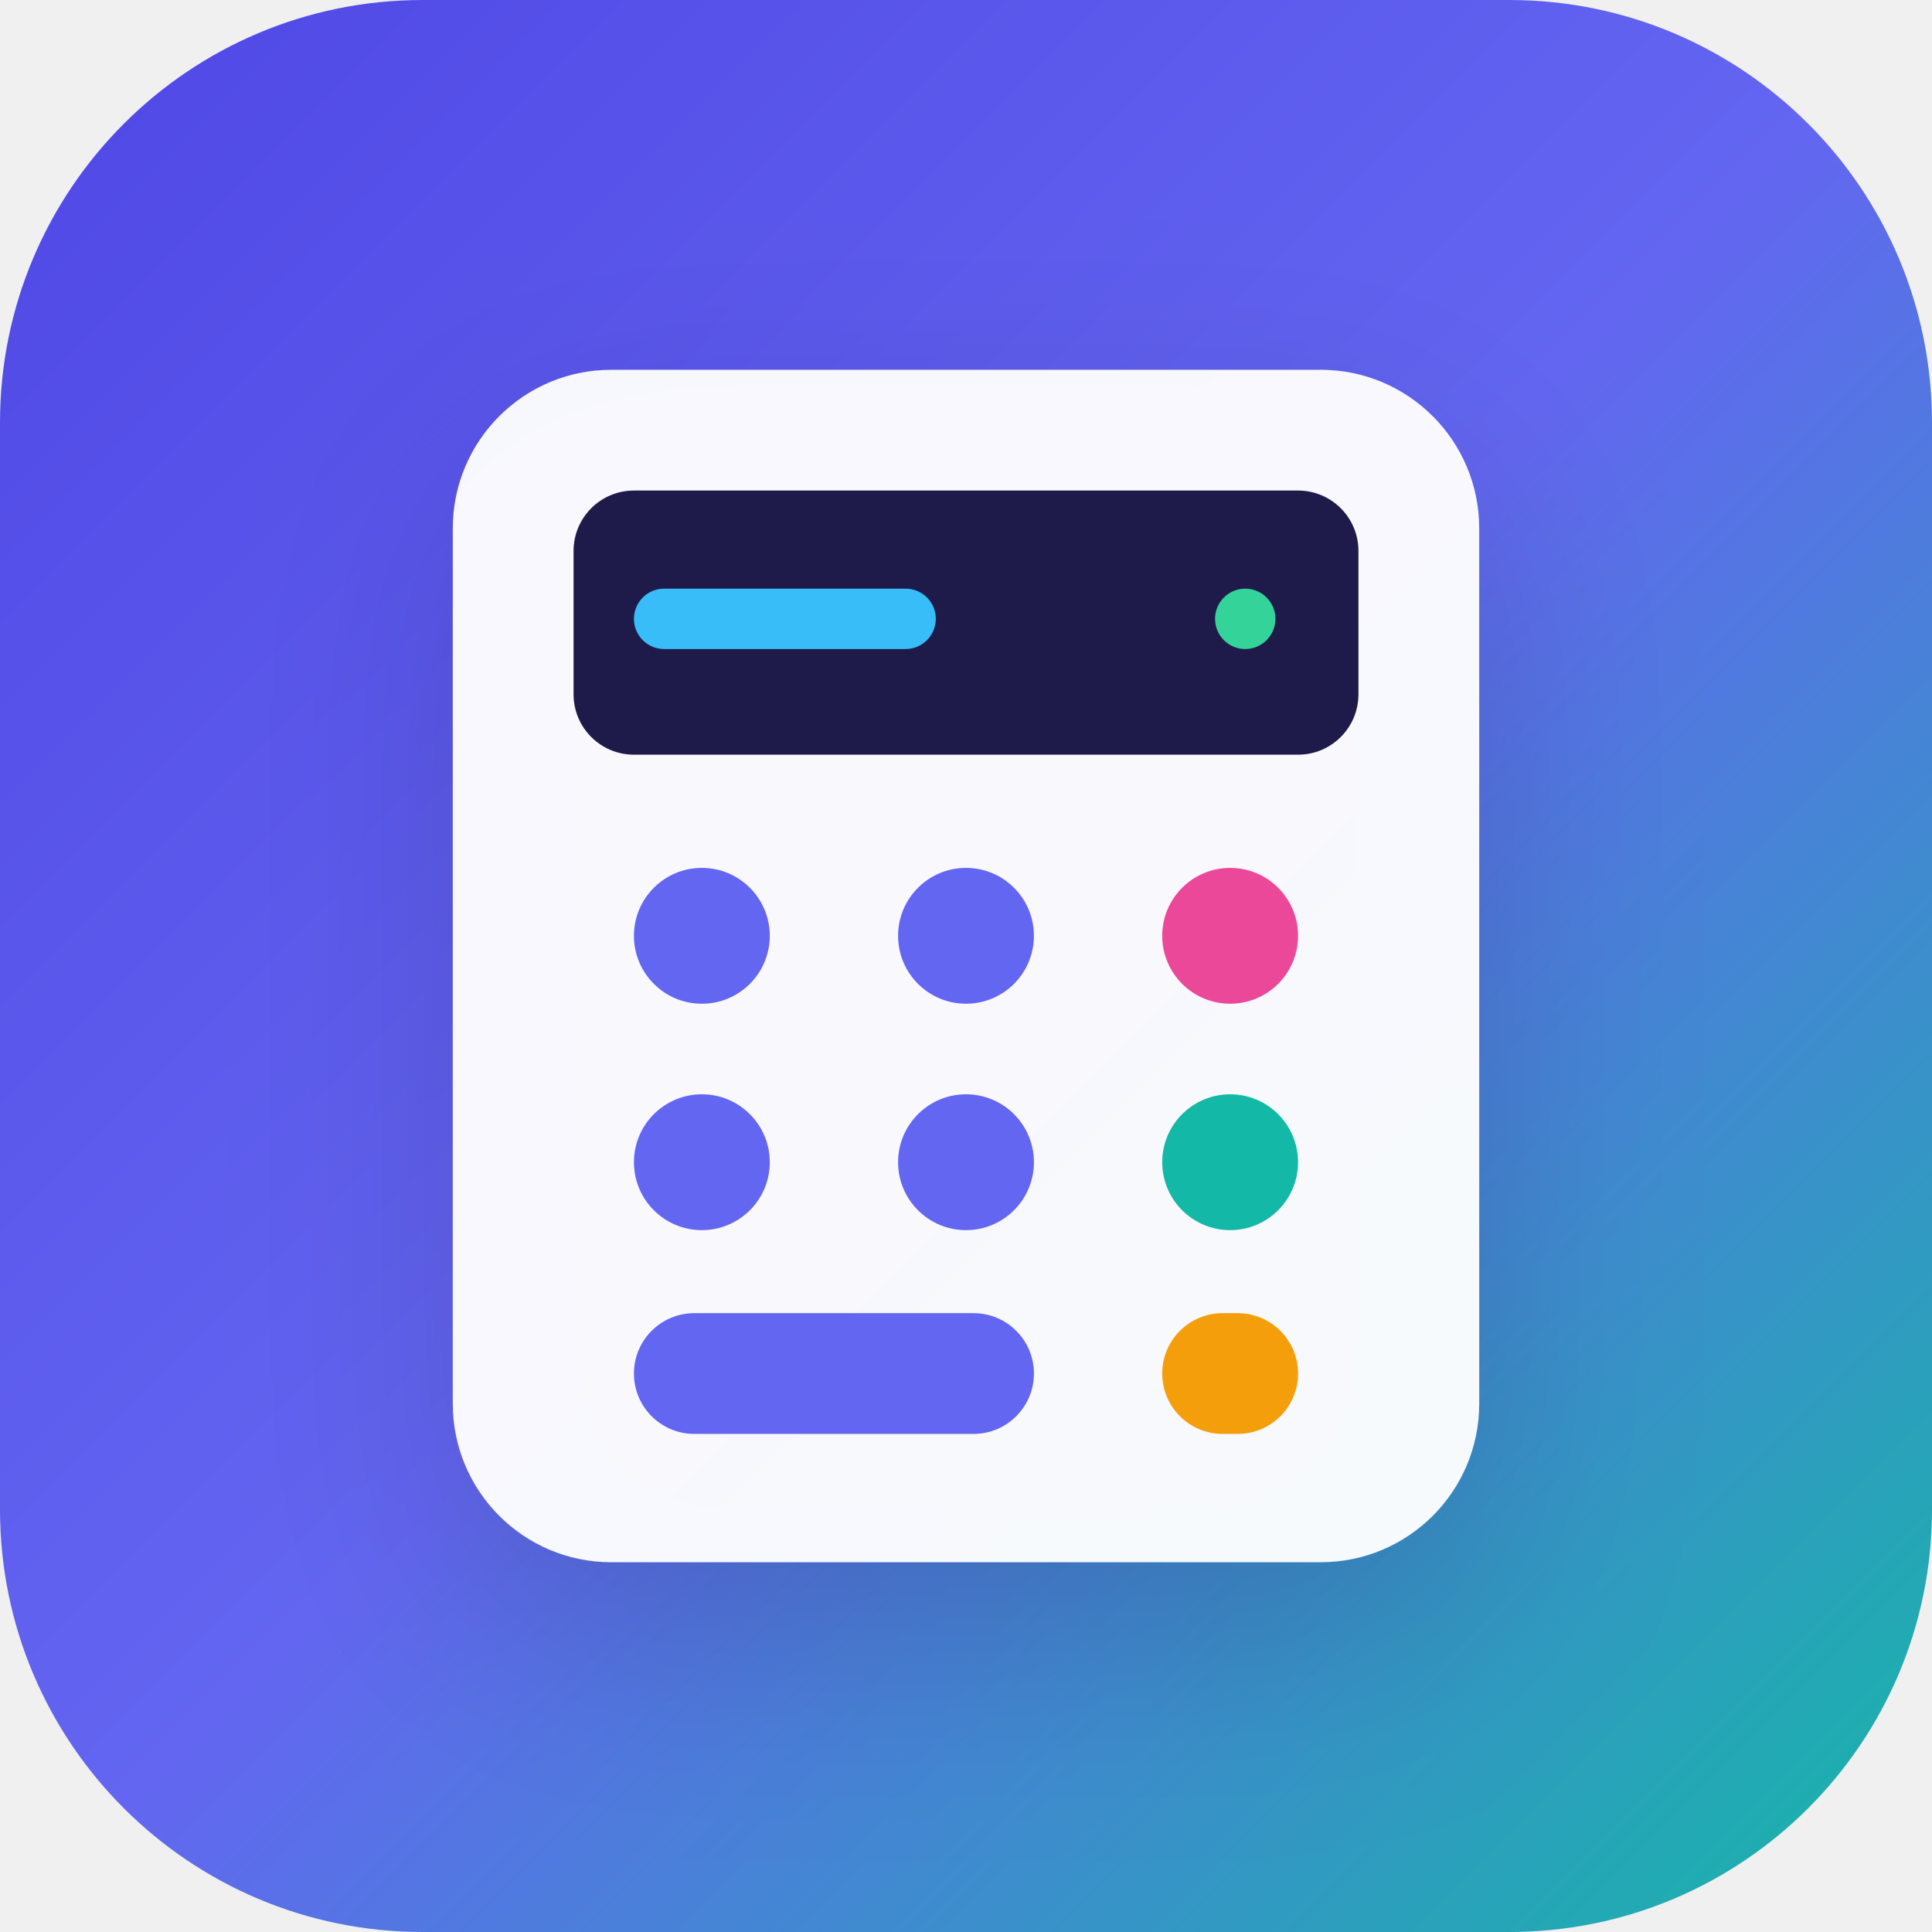
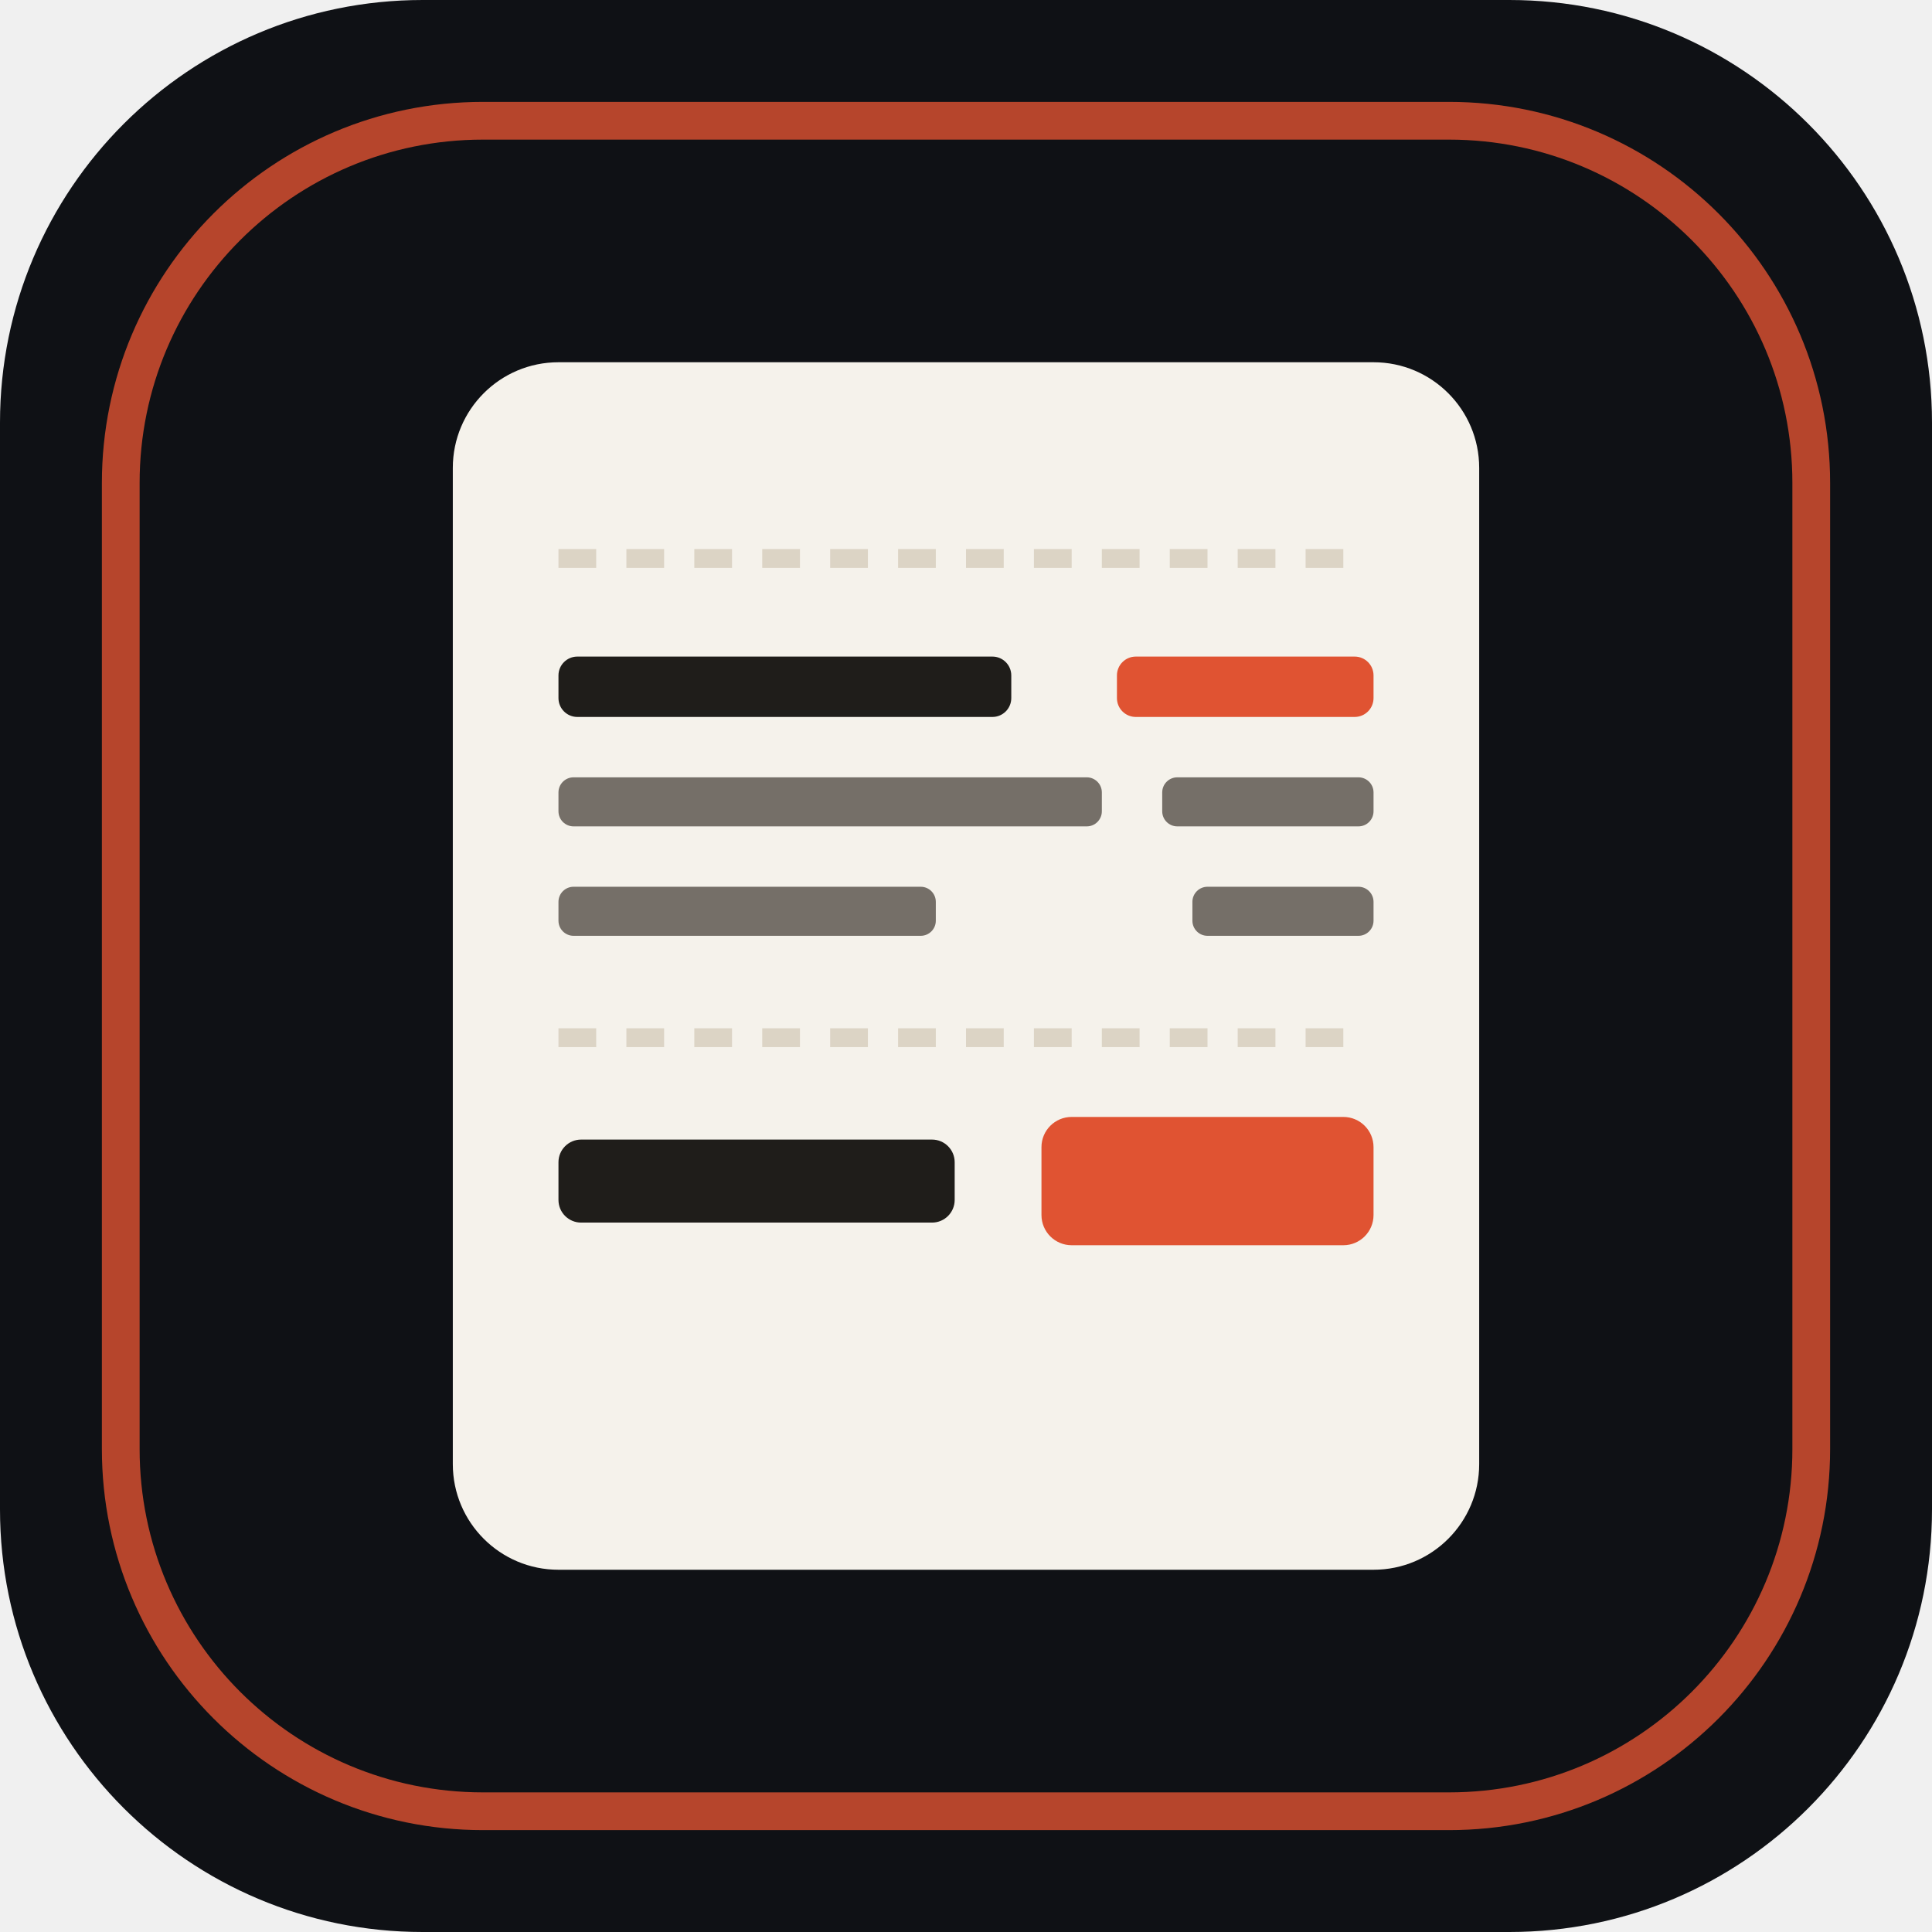
<svg xmlns="http://www.w3.org/2000/svg" viewBox="0 0 512 512" width="512" height="512">
-   <defs>
-     <linearGradient id="grad512" x1="0%" y1="0%" x2="100%" y2="100%">
-       <stop offset="0%" stop-color="#4f46e5" />
-       <stop offset="50%" stop-color="#6366f1" />
-       <stop offset="100%" stop-color="#14b8a6" />
-     </linearGradient>
-   </defs>
-   <rect width="512" height="512" rx="112" fill="url(#grad512)" />
-   <rect x="120" y="98" width="272" height="316" rx="42" fill="white" fill-opacity="0.95" filter="drop-shadow(0 20px 30px rgba(0,0,0,0.15))" />
-   <rect x="152" y="130" width="208" height="70" rx="16" fill="#1e1b4b" />
-   <rect x="168" y="156" width="80" height="16" rx="8" fill="#38bdf8" />
-   <circle cx="330" cy="164" r="8" fill="#34d399" />
-   <circle cx="186" cy="248" r="18" fill="#6366f1" />
-   <circle cx="256" cy="248" r="18" fill="#6366f1" />
-   <circle cx="326" cy="248" r="18" fill="#ec4899" />
-   <circle cx="186" cy="308" r="18" fill="#6366f1" />
-   <circle cx="256" cy="308" r="18" fill="#6366f1" />
-   <circle cx="326" cy="308" r="18" fill="#14b8a6" />
-   <rect x="168" y="348" width="106" height="32" rx="16" fill="#6366f1" />
-   <rect x="308" y="348" width="36" height="32" rx="16" fill="#f59e0b" />
+   <rect width="512" height="512" rx="112" fill="#0f1115" />
+   <rect x="32" y="32" width="448" height="448" rx="96" fill="none" stroke="#e05332" stroke-width="10" stroke-opacity="0.8" />
+   <rect x="120" y="96" width="272" height="320" rx="28" fill="#f5f2eb" />
+   <line x1="148" y1="148" x2="364" y2="148" stroke="#dcd4c5" stroke-width="5" stroke-dasharray="10 8" />
+   <rect x="148" y="174" width="120" height="16" rx="5" fill="#1f1d1a" />
+   <rect x="296" y="174" width="68" height="16" rx="5" fill="#e05332" />
+   <rect x="148" y="206" width="144" height="13" rx="4" fill="#756f68" />
+   <rect x="308" y="206" width="56" height="13" rx="4" fill="#756f68" />
+   <rect x="148" y="235" width="100" height="13" rx="4" fill="#756f68" />
+   <rect x="316" y="235" width="48" height="13" rx="4" fill="#756f68" />
+   <line x1="148" y1="275" x2="364" y2="275" stroke="#dcd4c5" stroke-width="5" stroke-dasharray="10 8" />
+   <rect x="148" y="302" width="105" height="22" rx="6" fill="#1f1d1a" />
+   <rect x="276" y="296" width="88" height="34" rx="8" fill="#e05332" />
</svg>
